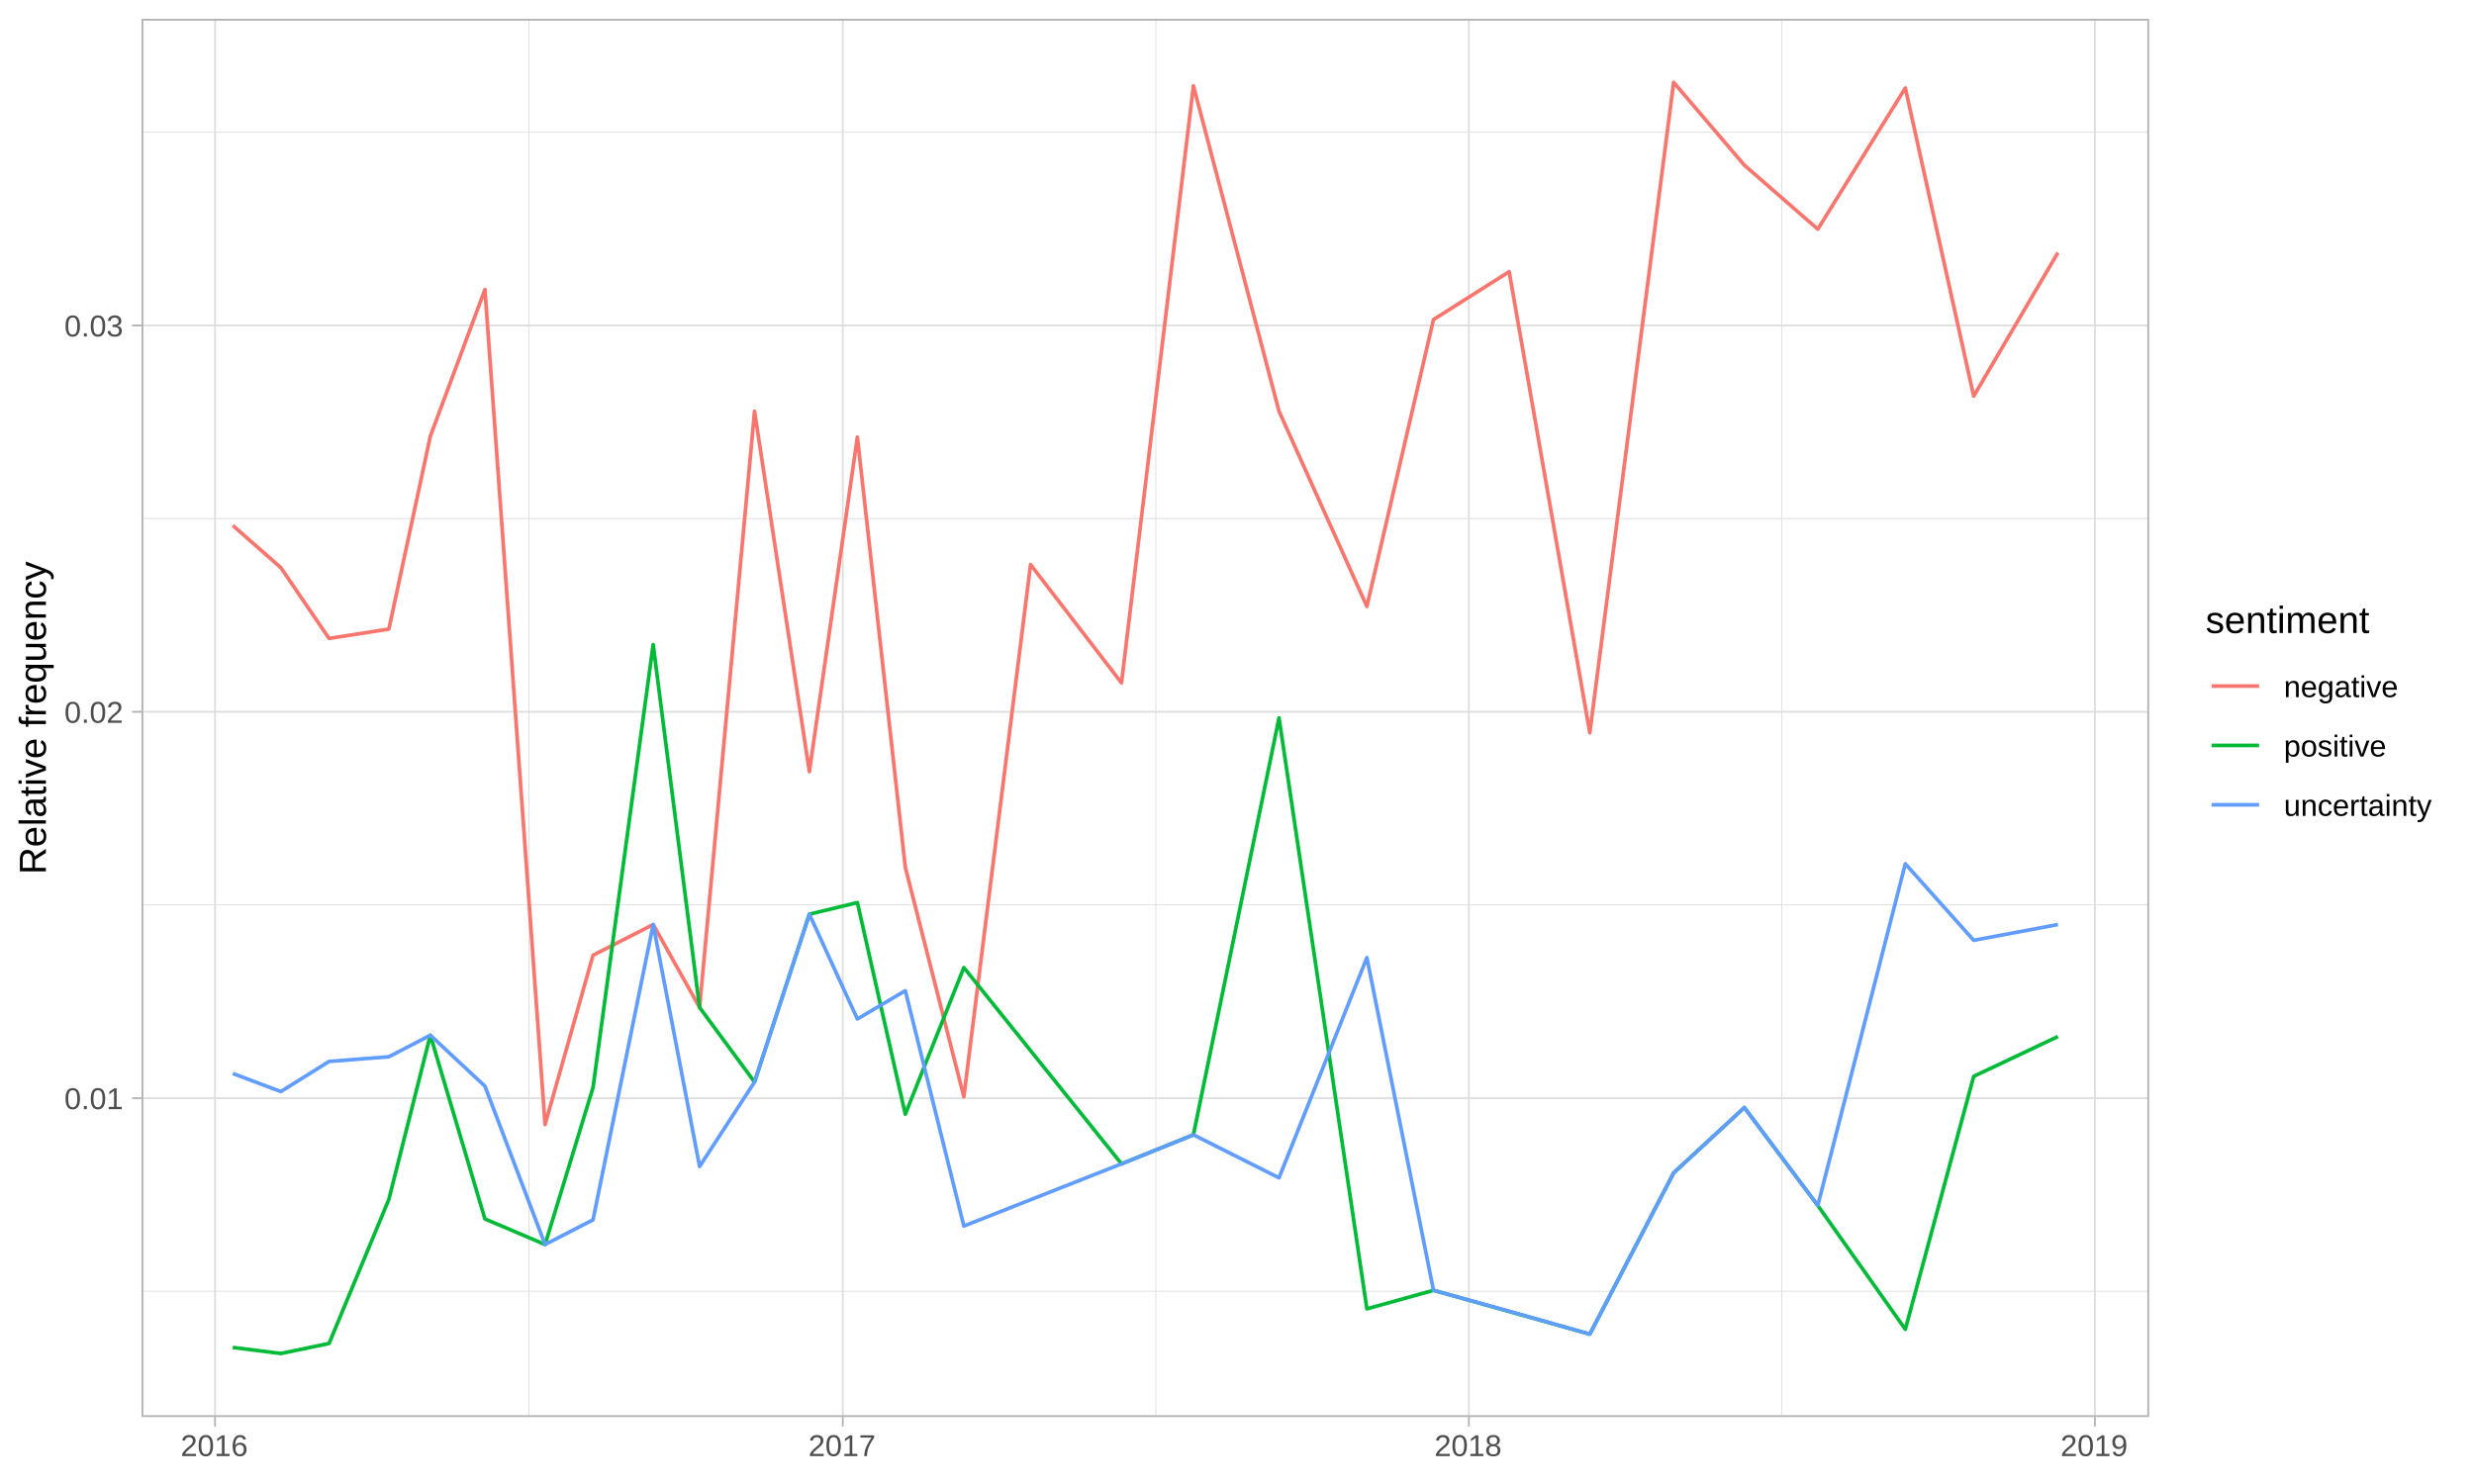
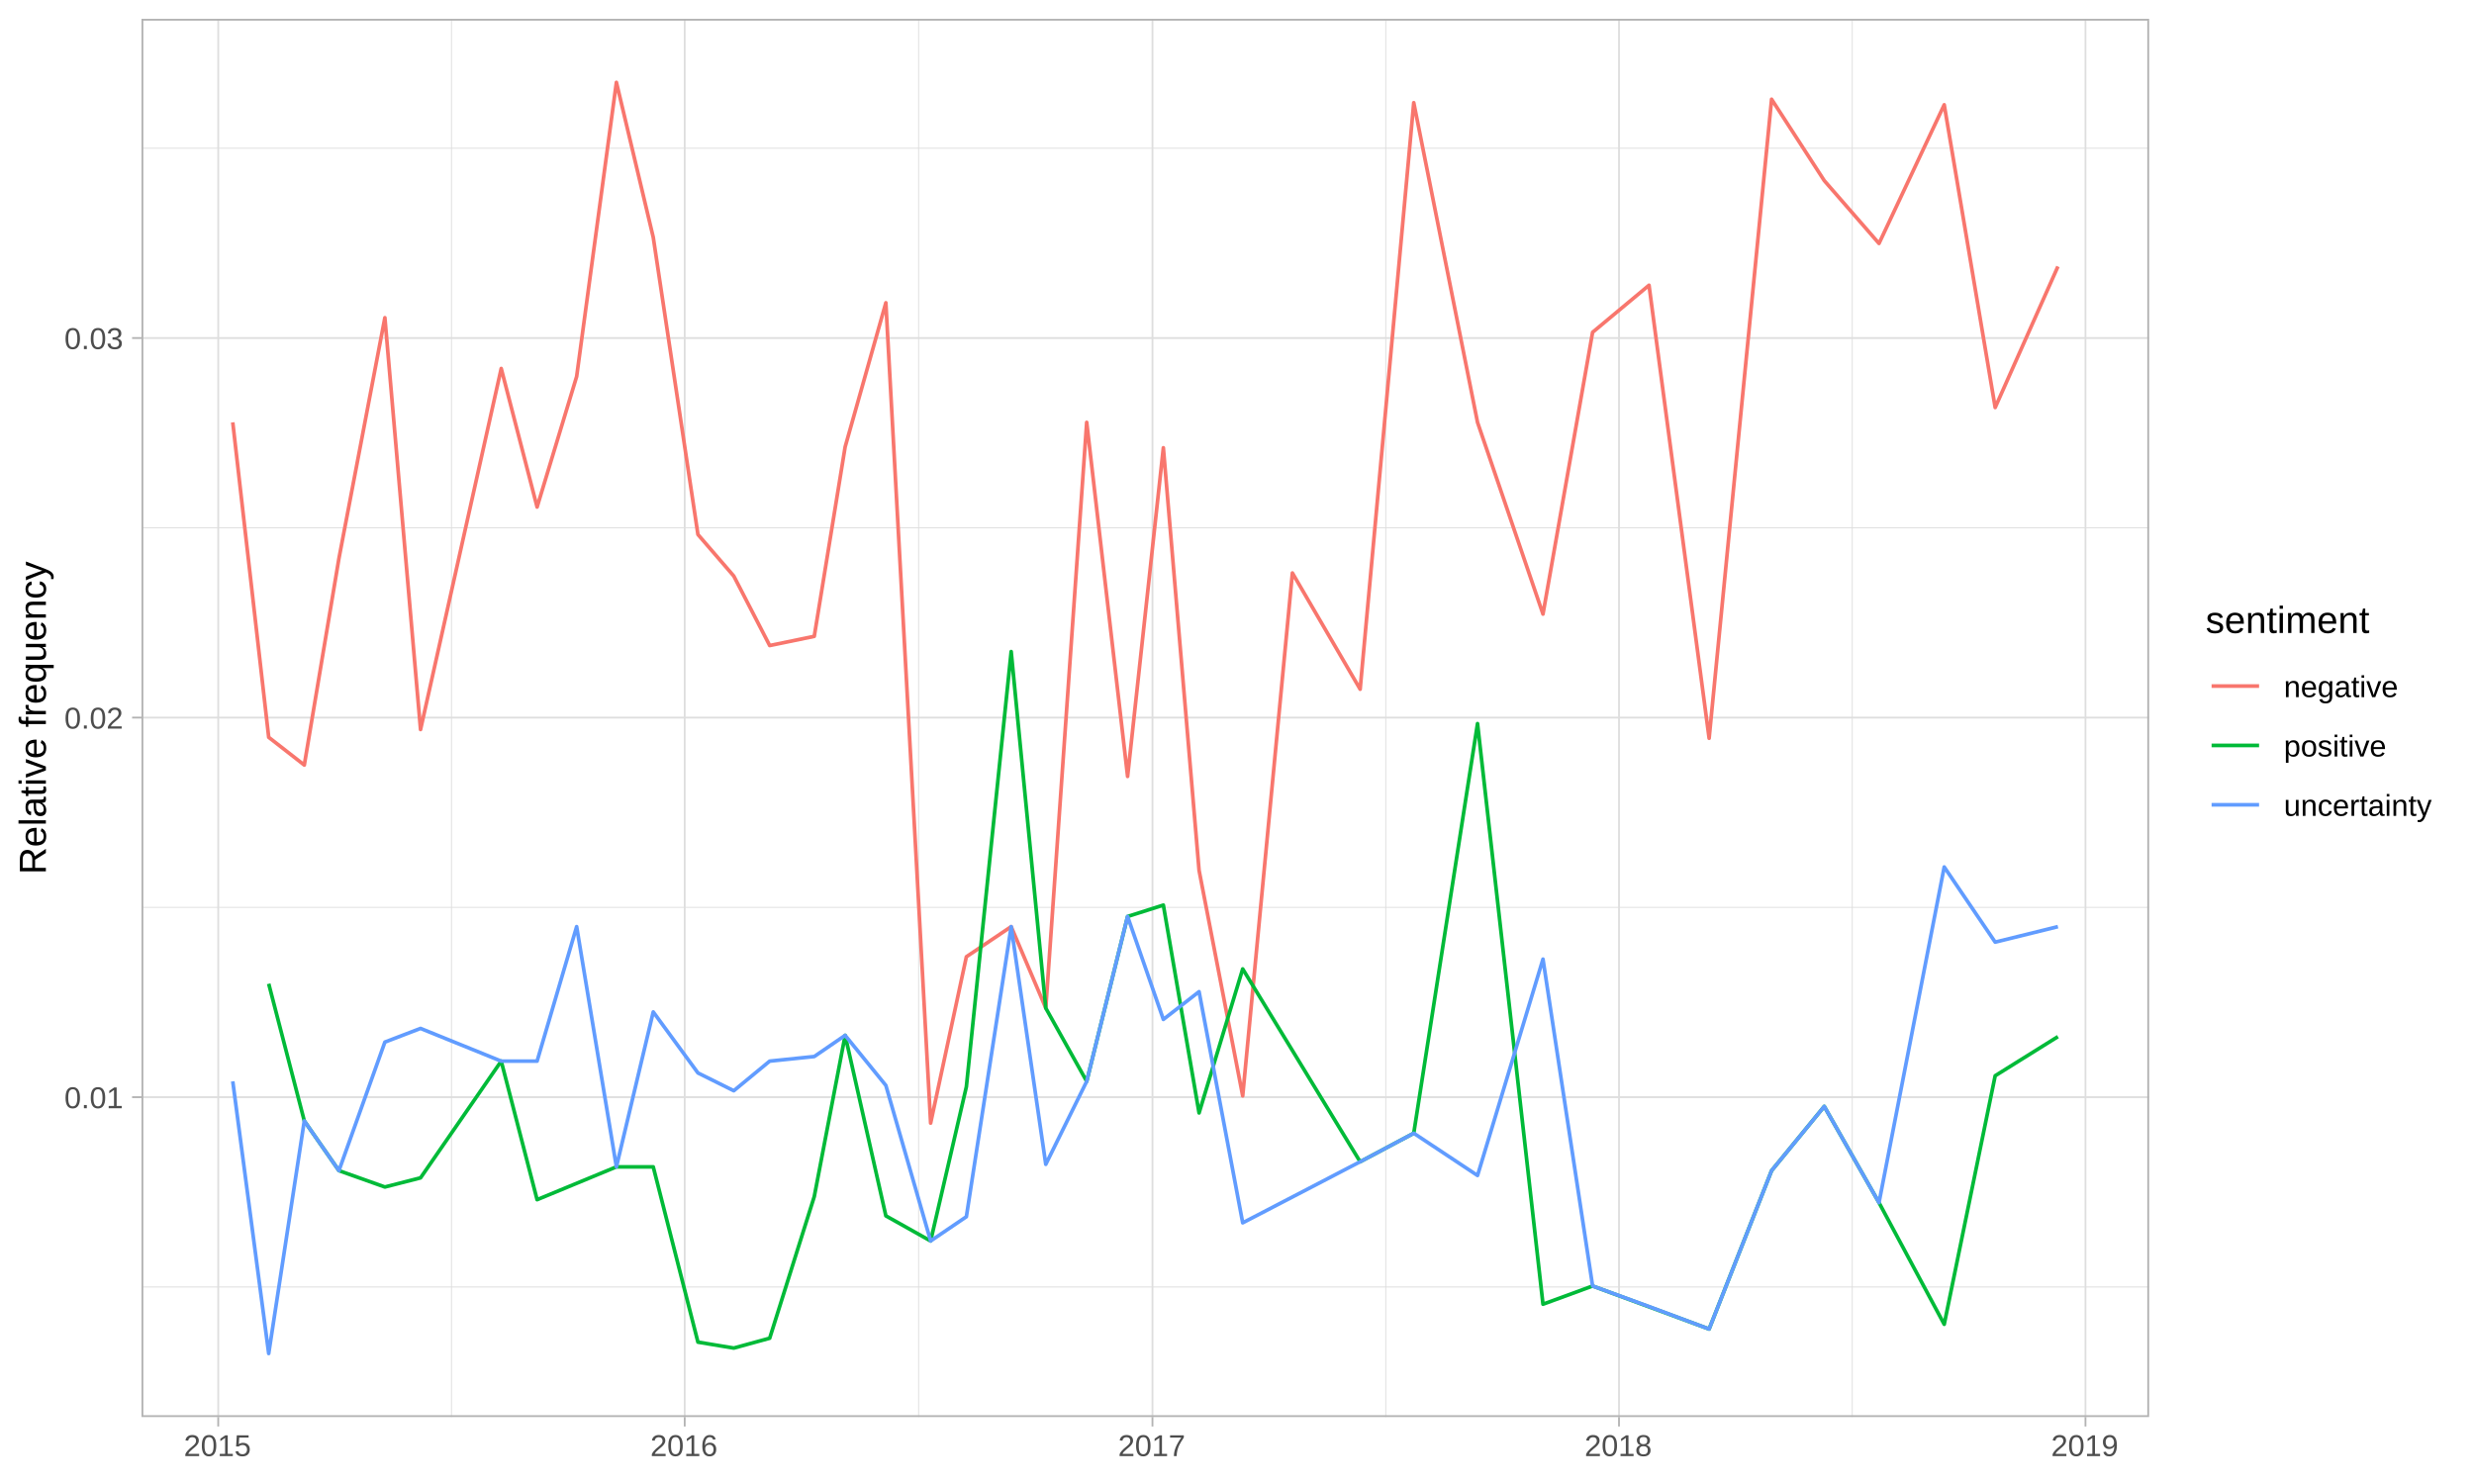
<svg xmlns="http://www.w3.org/2000/svg" viewBox="0 0 720.00 432.00">
  <defs>
    <style type="text/css">
    line, polyline, path, rect, circle {
      fill: none;
      stroke: #000000;
      stroke-linecap: round;
      stroke-linejoin: round;
      stroke-miterlimit: 10.00;
    }
  </style>
  </defs>
  <rect width="100%" height="100%" style="stroke: none; fill: #FFFFFF;" />
  <rect x="0.00" y="0.00" width="720.00" height="432.00" style="stroke-width: 1.07; stroke: #FFFFFF; fill: #FFFFFF;" />
  <defs>
    <clipPath id="cpNDEuMTgyM3w2MjUuNDY0fDQxMi41MTJ8NS40Nzk0NQ==">
      <rect x="41.18" y="5.48" width="584.28" height="407.03" />
    </clipPath>
  </defs>
  <rect x="41.18" y="5.48" width="584.28" height="407.03" style="stroke-width: 1.07; stroke: none; fill: #FFFFFF;" clip-path="url(#cpNDEuMTgyM3w2MjUuNDY0fDQxMi41MTJ8NS40Nzk0NQ==)" />
-   <polyline points="41.18,375.90 625.46,375.90 " style="stroke-width: 0.27; stroke: #DEDEDE; stroke-linecap: butt;" clip-path="url(#cpNDEuMTgyM3w2MjUuNDY0fDQxMi41MTJ8NS40Nzk0NQ==)" />
-   <polyline points="41.18,263.43 625.46,263.43 " style="stroke-width: 0.27; stroke: #DEDEDE; stroke-linecap: butt;" clip-path="url(#cpNDEuMTgyM3w2MjUuNDY0fDQxMi41MTJ8NS40Nzk0NQ==)" />
-   <polyline points="41.18,150.96 625.46,150.96 " style="stroke-width: 0.27; stroke: #DEDEDE; stroke-linecap: butt;" clip-path="url(#cpNDEuMTgyM3w2MjUuNDY0fDQxMi41MTJ8NS40Nzk0NQ==)" />
-   <polyline points="41.18,38.49 625.46,38.49 " style="stroke-width: 0.27; stroke: #DEDEDE; stroke-linecap: butt;" clip-path="url(#cpNDEuMTgyM3w2MjUuNDY0fDQxMi41MTJ8NS40Nzk0NQ==)" />
-   <polyline points="153.93,412.51 153.93,5.48 " style="stroke-width: 0.27; stroke: #DEDEDE; stroke-linecap: butt;" clip-path="url(#cpNDEuMTgyM3w2MjUuNDY0fDQxMi41MTJ8NS40Nzk0NQ==)" />
-   <polyline points="336.38,412.51 336.38,5.48 " style="stroke-width: 0.27; stroke: #DEDEDE; stroke-linecap: butt;" clip-path="url(#cpNDEuMTgyM3w2MjUuNDY0fDQxMi41MTJ8NS40Nzk0NQ==)" />
-   <polyline points="518.57,412.51 518.57,5.48 " style="stroke-width: 0.27; stroke: #DEDEDE; stroke-linecap: butt;" clip-path="url(#cpNDEuMTgyM3w2MjUuNDY0fDQxMi41MTJ8NS40Nzk0NQ==)" />
-   <polyline points="41.18,319.67 625.46,319.67 " style="stroke-width: 0.53; stroke: #DEDEDE; stroke-linecap: butt;" clip-path="url(#cpNDEuMTgyM3w2MjUuNDY0fDQxMi41MTJ8NS40Nzk0NQ==)" />
-   <polyline points="41.18,207.20 625.46,207.20 " style="stroke-width: 0.53; stroke: #DEDEDE; stroke-linecap: butt;" clip-path="url(#cpNDEuMTgyM3w2MjUuNDY0fDQxMi41MTJ8NS40Nzk0NQ==)" />
-   <polyline points="41.18,94.73 625.46,94.73 " style="stroke-width: 0.53; stroke: #DEDEDE; stroke-linecap: butt;" clip-path="url(#cpNDEuMTgyM3w2MjUuNDY0fDQxMi41MTJ8NS40Nzk0NQ==)" />
-   <polyline points="62.58,412.51 62.58,5.48 " style="stroke-width: 0.53; stroke: #DEDEDE; stroke-linecap: butt;" clip-path="url(#cpNDEuMTgyM3w2MjUuNDY0fDQxMi41MTJ8NS40Nzk0NQ==)" />
-   <polyline points="245.28,412.51 245.28,5.48 " style="stroke-width: 0.53; stroke: #DEDEDE; stroke-linecap: butt;" clip-path="url(#cpNDEuMTgyM3w2MjUuNDY0fDQxMi41MTJ8NS40Nzk0NQ==)" />
-   <polyline points="427.47,412.51 427.47,5.48 " style="stroke-width: 0.53; stroke: #DEDEDE; stroke-linecap: butt;" clip-path="url(#cpNDEuMTgyM3w2MjUuNDY0fDQxMi41MTJ8NS40Nzk0NQ==)" />
-   <polyline points="609.67,412.51 609.67,5.48 " style="stroke-width: 0.53; stroke: #DEDEDE; stroke-linecap: butt;" clip-path="url(#cpNDEuMTgyM3w2MjUuNDY0fDQxMi41MTJ8NS40Nzk0NQ==)" />
-   <polyline points="67.74,152.96 81.74,165.26 95.77,185.85 113.17,183.13 125.24,126.99 141.13,84.29 158.63,327.35 172.59,278.07 190.09,269.14 203.60,293.28 219.59,119.72 235.55,224.63 249.52,127.25 263.47,252.47 280.51,319.29 299.92,164.35 326.39,198.80 347.32,25.01 372.23,119.72 397.80,176.52 417.18,93.03 439.21,79.09 462.68,213.32 487.08,23.98 507.66,48.09 529.03,66.71 554.50,25.62 574.40,115.32 598.91,73.54 " style="stroke-width: 1.07; stroke: #F8766D; stroke-linecap: butt;" clip-path="url(#cpNDEuMTgyM3w2MjUuNDY0fDQxMi41MTJ8NS40Nzk0NQ==)" />
-   <polyline points="67.74,392.25 81.74,394.01 95.77,391.09 113.17,349.13 125.24,301.36 141.13,354.84 158.63,362.28 172.59,316.58 190.09,187.64 203.60,293.28 219.59,314.98 235.55,266.13 249.52,262.75 263.47,324.34 280.51,281.67 326.39,338.80 347.32,330.35 372.23,208.98 397.80,381.01 417.18,375.62 462.68,388.37 487.08,341.43 507.66,322.41 529.03,350.93 554.50,386.97 574.40,313.33 598.91,301.74 " style="stroke-width: 1.07; stroke: #00BA38; stroke-linecap: butt;" clip-path="url(#cpNDEuMTgyM3w2MjUuNDY0fDQxMi41MTJ8NS40Nzk0NQ==)" />
-   <polyline points="67.74,312.49 81.74,317.76 95.77,308.99 113.17,307.63 125.24,301.36 141.13,316.19 158.63,362.28 172.59,355.10 190.09,269.14 203.60,339.57 219.59,314.98 235.55,266.13 249.52,296.63 263.47,288.40 280.51,356.91 326.39,338.80 347.32,330.35 372.23,342.87 397.80,278.77 417.18,375.62 439.21,381.70 462.68,388.37 487.08,341.43 507.66,322.41 529.03,350.93 554.50,251.46 574.40,273.73 598.91,269.14 " style="stroke-width: 1.07; stroke: #619CFF; stroke-linecap: butt;" clip-path="url(#cpNDEuMTgyM3w2MjUuNDY0fDQxMi41MTJ8NS40Nzk0NQ==)" />
+   <polyline points="41.18,374.64 625.46,374.64 " style="stroke-width: 0.27; stroke: #DEDEDE; stroke-linecap: butt;" clip-path="url(#cpNDEuMTgyM3w2MjUuNDY0fDQxMi41MTJ8NS40Nzk0NQ==)" />
+   <polyline points="41.18,264.14 625.46,264.14 " style="stroke-width: 0.27; stroke: #DEDEDE; stroke-linecap: butt;" clip-path="url(#cpNDEuMTgyM3w2MjUuNDY0fDQxMi41MTJ8NS40Nzk0NQ==)" />
+   <polyline points="41.18,153.64 625.46,153.64 " style="stroke-width: 0.27; stroke: #DEDEDE; stroke-linecap: butt;" clip-path="url(#cpNDEuMTgyM3w2MjUuNDY0fDQxMi41MTJ8NS40Nzk0NQ==)" />
+   <polyline points="41.18,43.15 625.46,43.15 " style="stroke-width: 0.27; stroke: #DEDEDE; stroke-linecap: butt;" clip-path="url(#cpNDEuMTgyM3w2MjUuNDY0fDQxMi41MTJ8NS40Nzk0NQ==)" />
+   <polyline points="131.39,412.51 131.39,5.48 " style="stroke-width: 0.27; stroke: #DEDEDE; stroke-linecap: butt;" clip-path="url(#cpNDEuMTgyM3w2MjUuNDY0fDQxMi41MTJ8NS40Nzk0NQ==)" />
+   <polyline points="267.34,412.51 267.34,5.48 " style="stroke-width: 0.27; stroke: #DEDEDE; stroke-linecap: butt;" clip-path="url(#cpNDEuMTgyM3w2MjUuNDY0fDQxMi41MTJ8NS40Nzk0NQ==)" />
+   <polyline points="403.29,412.51 403.29,5.48 " style="stroke-width: 0.27; stroke: #DEDEDE; stroke-linecap: butt;" clip-path="url(#cpNDEuMTgyM3w2MjUuNDY0fDQxMi41MTJ8NS40Nzk0NQ==)" />
+   <polyline points="539.05,412.51 539.05,5.48 " style="stroke-width: 0.27; stroke: #DEDEDE; stroke-linecap: butt;" clip-path="url(#cpNDEuMTgyM3w2MjUuNDY0fDQxMi41MTJ8NS40Nzk0NQ==)" />
+   <polyline points="41.18,319.39 625.46,319.39 " style="stroke-width: 0.53; stroke: #DEDEDE; stroke-linecap: butt;" clip-path="url(#cpNDEuMTgyM3w2MjUuNDY0fDQxMi41MTJ8NS40Nzk0NQ==)" />
+   <polyline points="41.18,208.89 625.46,208.89 " style="stroke-width: 0.53; stroke: #DEDEDE; stroke-linecap: butt;" clip-path="url(#cpNDEuMTgyM3w2MjUuNDY0fDQxMi41MTJ8NS40Nzk0NQ==)" />
+   <polyline points="41.18,98.40 625.46,98.40 " style="stroke-width: 0.53; stroke: #DEDEDE; stroke-linecap: butt;" clip-path="url(#cpNDEuMTgyM3w2MjUuNDY0fDQxMi41MTJ8NS40Nzk0NQ==)" />
+   <polyline points="63.51,412.51 63.51,5.48 " style="stroke-width: 0.53; stroke: #DEDEDE; stroke-linecap: butt;" clip-path="url(#cpNDEuMTgyM3w2MjUuNDY0fDQxMi41MTJ8NS40Nzk0NQ==)" />
+   <polyline points="199.27,412.51 199.27,5.48 " style="stroke-width: 0.53; stroke: #DEDEDE; stroke-linecap: butt;" clip-path="url(#cpNDEuMTgyM3w2MjUuNDY0fDQxMi41MTJ8NS40Nzk0NQ==)" />
+   <polyline points="335.40,412.51 335.40,5.48 " style="stroke-width: 0.53; stroke: #DEDEDE; stroke-linecap: butt;" clip-path="url(#cpNDEuMTgyM3w2MjUuNDY0fDQxMi41MTJ8NS40Nzk0NQ==)" />
+   <polyline points="471.17,412.51 471.17,5.48 " style="stroke-width: 0.53; stroke: #DEDEDE; stroke-linecap: butt;" clip-path="url(#cpNDEuMTgyM3w2MjUuNDY0fDQxMi41MTJ8NS40Nzk0NQ==)" />
+   <polyline points="606.93,412.51 606.93,5.48 " style="stroke-width: 0.53; stroke: #DEDEDE; stroke-linecap: butt;" clip-path="url(#cpNDEuMTgyM3w2MjUuNDY0fDQxMi41MTJ8NS40Nzk0NQ==)" />
+   <polyline points="67.74,122.95 78.20,214.63 88.56,222.71 98.64,162.56 112.01,92.49 122.39,212.37 145.87,107.27 156.31,147.60 167.82,109.61 179.39,23.98 190.11,69.08 203.12,155.60 213.55,167.69 224.00,187.92 236.97,185.24 245.96,130.09 257.81,88.14 270.84,326.94 281.24,278.52 294.28,269.75 304.35,293.47 316.26,122.95 328.16,226.02 338.57,130.35 348.96,253.37 361.66,319.02 376.12,166.80 395.84,200.64 411.44,29.90 430.00,122.95 449.05,178.76 463.49,96.73 479.91,83.04 497.40,214.91 515.58,28.89 530.91,52.58 546.84,70.87 565.82,30.50 580.65,118.63 598.91,77.58 " style="stroke-width: 1.07; stroke: #F8766D; stroke-linecap: butt;" clip-path="url(#cpNDEuMTgyM3w2MjUuNDY0fDQxMi41MTJ8NS40Nzk0NQ==)" />
+   <polyline points="78.20,286.38 88.56,326.30 98.64,340.78 112.01,345.54 122.39,342.88 145.87,308.90 156.31,349.23 179.39,339.68 190.11,339.68 203.12,390.70 213.55,392.43 224.00,389.56 236.97,348.34 245.96,301.40 257.81,353.94 270.84,361.25 281.24,316.36 294.28,189.68 304.35,293.47 316.26,314.79 328.16,266.79 338.57,263.48 348.96,323.98 361.66,282.06 395.84,338.19 411.44,329.89 430.00,210.65 449.05,379.66 463.49,374.36 497.40,386.89 515.58,340.78 530.91,322.08 546.84,350.10 565.82,385.51 580.65,313.16 598.91,301.77 " style="stroke-width: 1.07; stroke: #00BA38; stroke-linecap: butt;" clip-path="url(#cpNDEuMTgyM3w2MjUuNDY0fDQxMi41MTJ8NS40Nzk0NQ==)" />
+   <polyline points="67.74,314.79 78.20,394.01 88.56,326.30 98.64,340.78 112.01,303.36 122.39,299.38 145.87,308.90 156.31,308.90 167.82,269.75 179.39,339.68 190.11,294.58 203.12,312.34 213.55,317.52 224.00,308.90 236.97,307.56 245.96,301.40 257.81,315.97 270.84,361.25 281.24,354.20 294.28,269.75 304.35,338.94 316.26,314.79 328.16,266.79 338.57,296.76 348.96,288.68 361.66,355.97 395.84,338.19 411.44,329.89 430.00,342.19 449.05,279.21 463.49,374.36 479.91,380.34 497.40,386.89 515.58,340.78 530.91,322.08 546.84,350.10 565.82,252.38 580.65,274.26 598.91,269.75 " style="stroke-width: 1.07; stroke: #619CFF; stroke-linecap: butt;" clip-path="url(#cpNDEuMTgyM3w2MjUuNDY0fDQxMi41MTJ8NS40Nzk0NQ==)" />
  <rect x="41.18" y="5.48" width="584.28" height="407.03" style="stroke-width: 1.07; stroke: #B3B3B3;" clip-path="url(#cpNDEuMTgyM3w2MjUuNDY0fDQxMi41MTJ8NS40Nzk0NQ==)" />
  <defs>
    <clipPath id="cpMHw3MjB8NDMyfDA=">
      <rect x="0.00" y="0.00" width="720.00" height="432.00" />
    </clipPath>
  </defs>
  <g clip-path="url(#cpMHw3MjB8NDMyfDA=)">
-     <text x="18.73" y="322.88" style="font-size: 8.80px; fill: #4D4D4D; font-family: Arial;" textLength="17.52px" lengthAdjust="spacingAndGlyphs">0.01</text>
+     <text x="18.73" y="322.61" style="font-size: 8.80px; fill: #4D4D4D; font-family: Arial;" textLength="17.52px" lengthAdjust="spacingAndGlyphs">0.01</text>
  </g>
  <g clip-path="url(#cpMHw3MjB8NDMyfDA=)">
-     <text x="18.73" y="210.42" style="font-size: 8.80px; fill: #4D4D4D; font-family: Arial;" textLength="17.52px" lengthAdjust="spacingAndGlyphs">0.02</text>
+     <text x="18.73" y="212.11" style="font-size: 8.80px; fill: #4D4D4D; font-family: Arial;" textLength="17.52px" lengthAdjust="spacingAndGlyphs">0.02</text>
  </g>
  <g clip-path="url(#cpMHw3MjB8NDMyfDA=)">
-     <text x="18.73" y="97.95" style="font-size: 8.80px; fill: #4D4D4D; font-family: Arial;" textLength="17.52px" lengthAdjust="spacingAndGlyphs">0.03</text>
+     <text x="18.73" y="101.62" style="font-size: 8.80px; fill: #4D4D4D; font-family: Arial;" textLength="17.52px" lengthAdjust="spacingAndGlyphs">0.03</text>
  </g>
-   <polyline points="38.44,319.67 41.18,319.67 " style="stroke-width: 0.53; stroke: #B3B3B3; stroke-linecap: butt;" clip-path="url(#cpMHw3MjB8NDMyfDA=)" />
-   <polyline points="38.44,207.20 41.18,207.20 " style="stroke-width: 0.53; stroke: #B3B3B3; stroke-linecap: butt;" clip-path="url(#cpMHw3MjB8NDMyfDA=)" />
-   <polyline points="38.44,94.73 41.18,94.73 " style="stroke-width: 0.53; stroke: #B3B3B3; stroke-linecap: butt;" clip-path="url(#cpMHw3MjB8NDMyfDA=)" />
-   <polyline points="62.58,415.25 62.58,412.51 " style="stroke-width: 0.53; stroke: #B3B3B3; stroke-linecap: butt;" clip-path="url(#cpMHw3MjB8NDMyfDA=)" />
-   <polyline points="245.28,415.25 245.28,412.51 " style="stroke-width: 0.53; stroke: #B3B3B3; stroke-linecap: butt;" clip-path="url(#cpMHw3MjB8NDMyfDA=)" />
-   <polyline points="427.47,415.25 427.47,412.51 " style="stroke-width: 0.53; stroke: #B3B3B3; stroke-linecap: butt;" clip-path="url(#cpMHw3MjB8NDMyfDA=)" />
-   <polyline points="609.67,415.25 609.67,412.51 " style="stroke-width: 0.53; stroke: #B3B3B3; stroke-linecap: butt;" clip-path="url(#cpMHw3MjB8NDMyfDA=)" />
+   <polyline points="38.44,319.39 41.18,319.39 " style="stroke-width: 0.53; stroke: #B3B3B3; stroke-linecap: butt;" clip-path="url(#cpMHw3MjB8NDMyfDA=)" />
+   <polyline points="38.44,208.89 41.18,208.89 " style="stroke-width: 0.53; stroke: #B3B3B3; stroke-linecap: butt;" clip-path="url(#cpMHw3MjB8NDMyfDA=)" />
+   <polyline points="38.44,98.40 41.18,98.40 " style="stroke-width: 0.53; stroke: #B3B3B3; stroke-linecap: butt;" clip-path="url(#cpMHw3MjB8NDMyfDA=)" />
+   <polyline points="63.51,415.25 63.51,412.51 " style="stroke-width: 0.53; stroke: #B3B3B3; stroke-linecap: butt;" clip-path="url(#cpMHw3MjB8NDMyfDA=)" />
+   <polyline points="199.27,415.25 199.27,412.51 " style="stroke-width: 0.53; stroke: #B3B3B3; stroke-linecap: butt;" clip-path="url(#cpMHw3MjB8NDMyfDA=)" />
+   <polyline points="335.40,415.25 335.40,412.51 " style="stroke-width: 0.53; stroke: #B3B3B3; stroke-linecap: butt;" clip-path="url(#cpMHw3MjB8NDMyfDA=)" />
+   <polyline points="471.17,415.25 471.17,412.51 " style="stroke-width: 0.53; stroke: #B3B3B3; stroke-linecap: butt;" clip-path="url(#cpMHw3MjB8NDMyfDA=)" />
+   <polyline points="606.93,415.25 606.93,412.51 " style="stroke-width: 0.53; stroke: #B3B3B3; stroke-linecap: butt;" clip-path="url(#cpMHw3MjB8NDMyfDA=)" />
  <g clip-path="url(#cpMHw3MjB8NDMyfDA=)">
-     <text x="52.57" y="423.88" style="font-size: 8.80px; fill: #4D4D4D; font-family: Arial;" textLength="20.02px" lengthAdjust="spacingAndGlyphs">2016</text>
+     <text x="53.50" y="423.88" style="font-size: 8.80px; fill: #4D4D4D; font-family: Arial;" textLength="20.02px" lengthAdjust="spacingAndGlyphs">2015</text>
  </g>
  <g clip-path="url(#cpMHw3MjB8NDMyfDA=)">
-     <text x="235.27" y="423.88" style="font-size: 8.80px; fill: #4D4D4D; font-family: Arial;" textLength="20.02px" lengthAdjust="spacingAndGlyphs">2017</text>
+     <text x="189.26" y="423.88" style="font-size: 8.80px; fill: #4D4D4D; font-family: Arial;" textLength="20.02px" lengthAdjust="spacingAndGlyphs">2016</text>
  </g>
  <g clip-path="url(#cpMHw3MjB8NDMyfDA=)">
-     <text x="417.46" y="423.88" style="font-size: 8.80px; fill: #4D4D4D; font-family: Arial;" textLength="20.02px" lengthAdjust="spacingAndGlyphs">2018</text>
+     <text x="325.39" y="423.88" style="font-size: 8.80px; fill: #4D4D4D; font-family: Arial;" textLength="20.02px" lengthAdjust="spacingAndGlyphs">2017</text>
  </g>
  <g clip-path="url(#cpMHw3MjB8NDMyfDA=)">
-     <text x="599.66" y="423.88" style="font-size: 8.80px; fill: #4D4D4D; font-family: Arial;" textLength="20.02px" lengthAdjust="spacingAndGlyphs">2019</text>
+     <text x="461.16" y="423.88" style="font-size: 8.80px; fill: #4D4D4D; font-family: Arial;" textLength="20.02px" lengthAdjust="spacingAndGlyphs">2018</text>
+   </g>
+   <g clip-path="url(#cpMHw3MjB8NDMyfDA=)">
+     <text x="596.92" y="423.88" style="font-size: 8.80px; fill: #4D4D4D; font-family: Arial;" textLength="20.02px" lengthAdjust="spacingAndGlyphs">2019</text>
  </g>
  <g clip-path="url(#cpMHw3MjB8NDMyfDA=)">
    <text transform="translate(13.35,254.55) rotate(-90)" style="font-size: 11.00px; font-family: Arial;" textLength="91.10px" lengthAdjust="spacingAndGlyphs">Relative frequency</text>
  </g>
  <rect x="636.42" y="169.59" width="78.10" height="78.82" style="stroke-width: 1.07; stroke: none; fill: #FFFFFF;" clip-path="url(#cpMHw3MjB8NDMyfDA=)" />
  <g clip-path="url(#cpMHw3MjB8NDMyfDA=)">
    <text x="641.90" y="184.27" style="font-size: 11.00px; font-family: Arial;" textLength="47.69px" lengthAdjust="spacingAndGlyphs">sentiment</text>
  </g>
  <rect x="641.90" y="191.08" width="17.28" height="17.28" style="stroke-width: 1.07; stroke: none; fill: #FFFFFF;" clip-path="url(#cpMHw3MjB8NDMyfDA=)" />
  <line x1="643.63" y1="199.72" x2="657.45" y2="199.72" style="stroke-width: 1.07; stroke: #F8766D; stroke-linecap: butt;" clip-path="url(#cpMHw3MjB8NDMyfDA=)" />
  <rect x="641.90" y="208.36" width="17.28" height="17.28" style="stroke-width: 1.07; stroke: none; fill: #FFFFFF;" clip-path="url(#cpMHw3MjB8NDMyfDA=)" />
  <line x1="643.63" y1="217.00" x2="657.45" y2="217.00" style="stroke-width: 1.07; stroke: #00BA38; stroke-linecap: butt;" clip-path="url(#cpMHw3MjB8NDMyfDA=)" />
  <rect x="641.90" y="225.64" width="17.28" height="17.28" style="stroke-width: 1.07; stroke: none; fill: #FFFFFF;" clip-path="url(#cpMHw3MjB8NDMyfDA=)" />
  <line x1="643.63" y1="234.28" x2="657.45" y2="234.28" style="stroke-width: 1.07; stroke: #619CFF; stroke-linecap: butt;" clip-path="url(#cpMHw3MjB8NDMyfDA=)" />
  <g clip-path="url(#cpMHw3MjB8NDMyfDA=)">
    <text x="664.66" y="202.94" style="font-size: 8.80px; font-family: Arial;" textLength="34.03px" lengthAdjust="spacingAndGlyphs">negative</text>
  </g>
  <g clip-path="url(#cpMHw3MjB8NDMyfDA=)">
    <text x="664.66" y="220.22" style="font-size: 8.80px; font-family: Arial;" textLength="30.52px" lengthAdjust="spacingAndGlyphs">positive</text>
  </g>
  <g clip-path="url(#cpMHw3MjB8NDMyfDA=)">
    <text x="664.66" y="237.50" style="font-size: 8.80px; font-family: Arial;" textLength="44.02px" lengthAdjust="spacingAndGlyphs">uncertainty</text>
  </g>
</svg>
